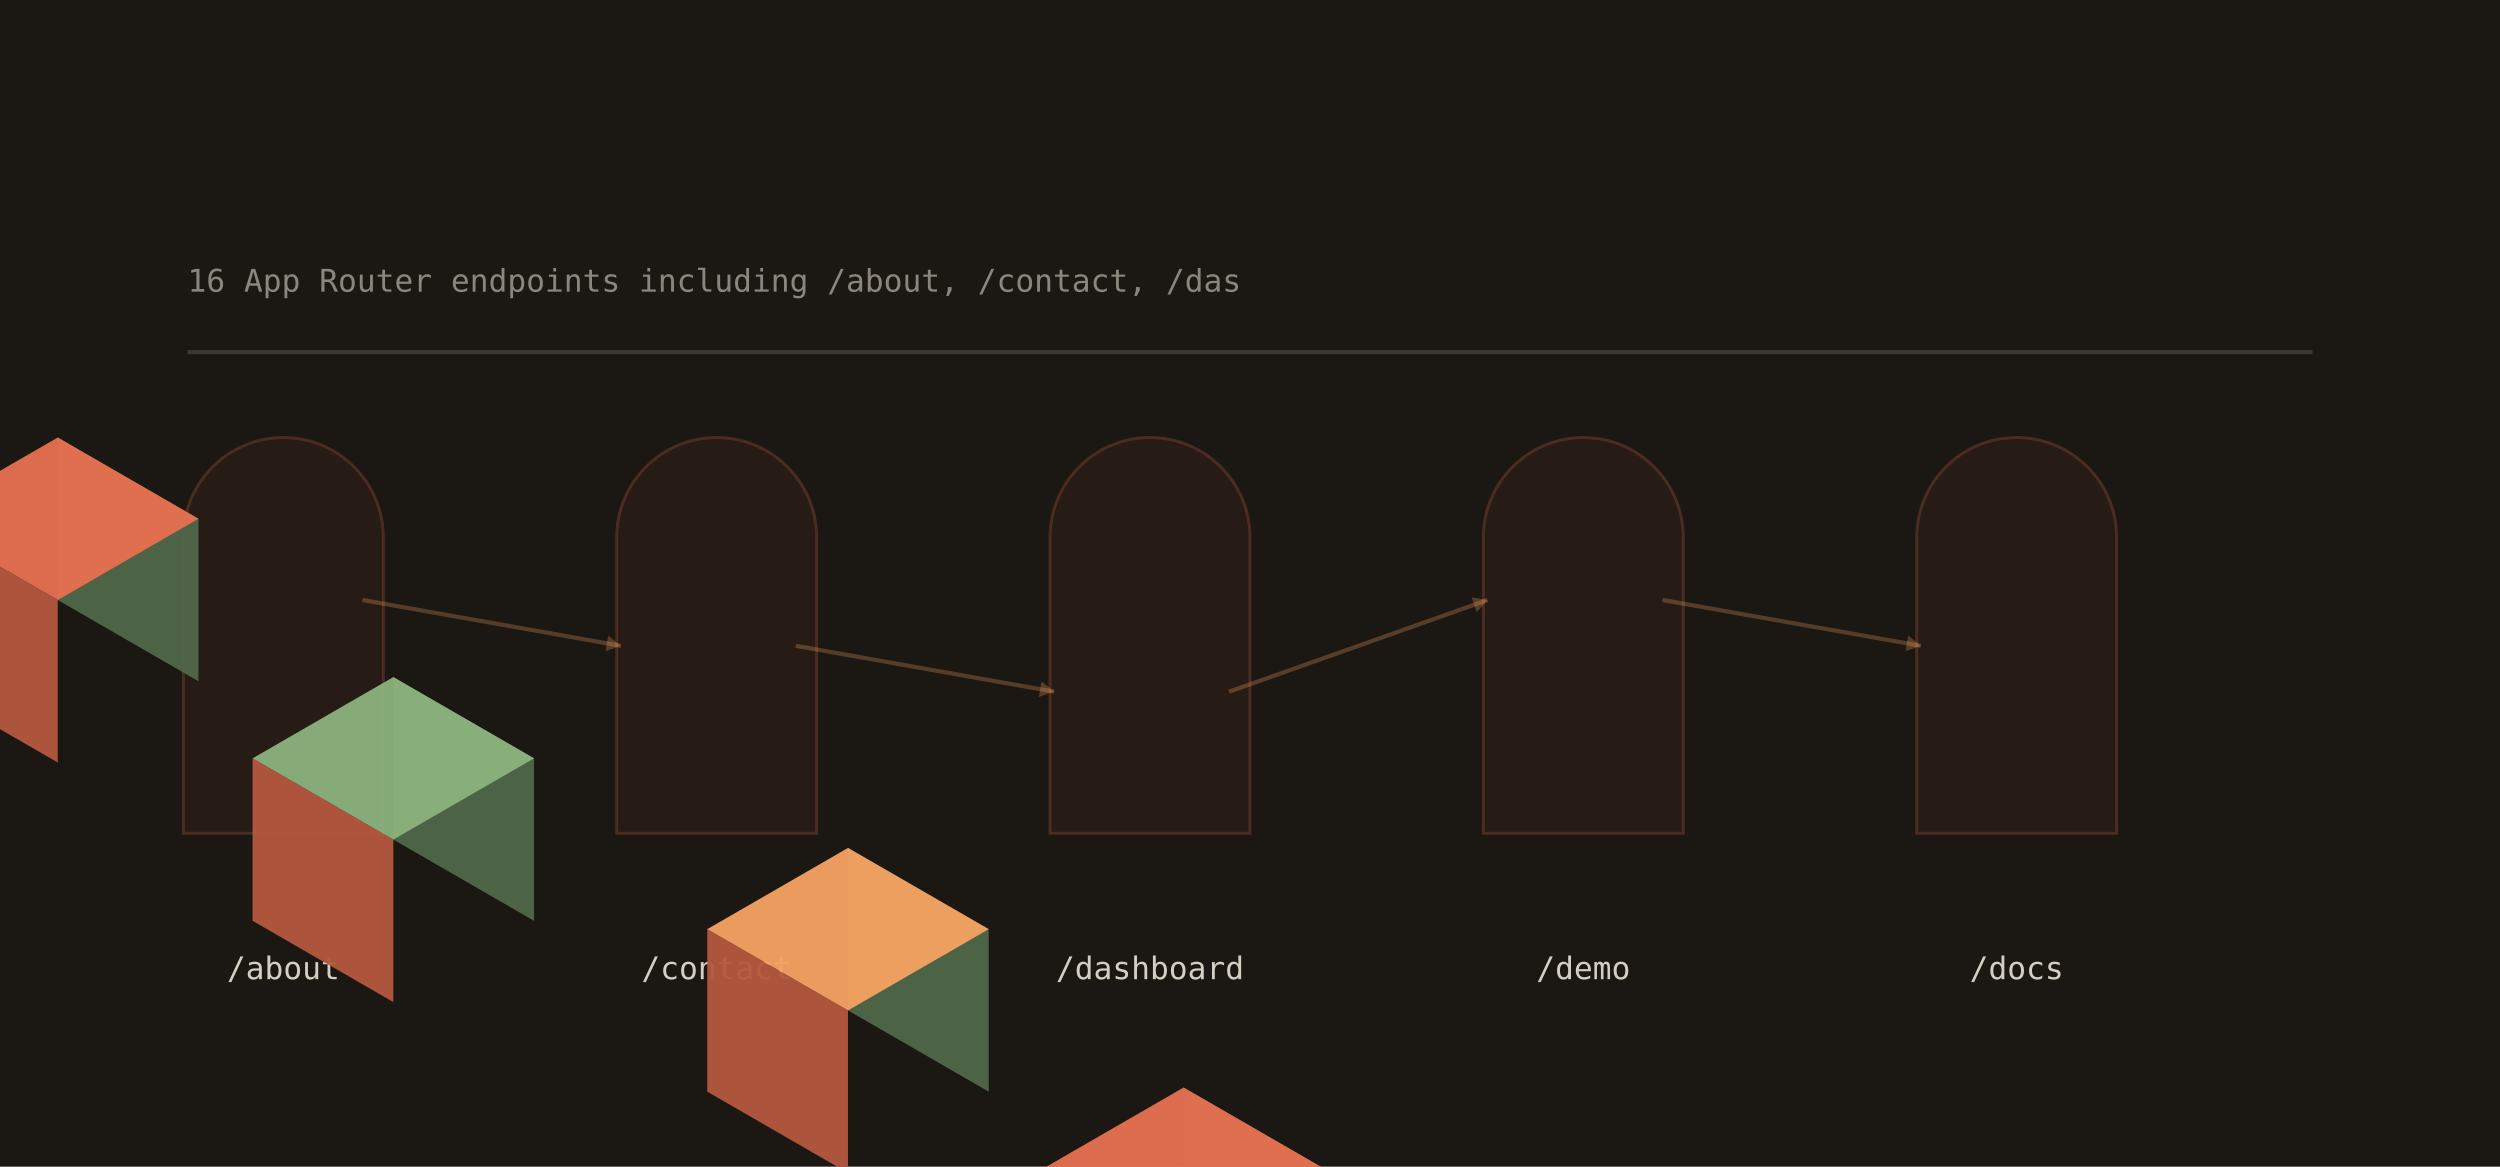
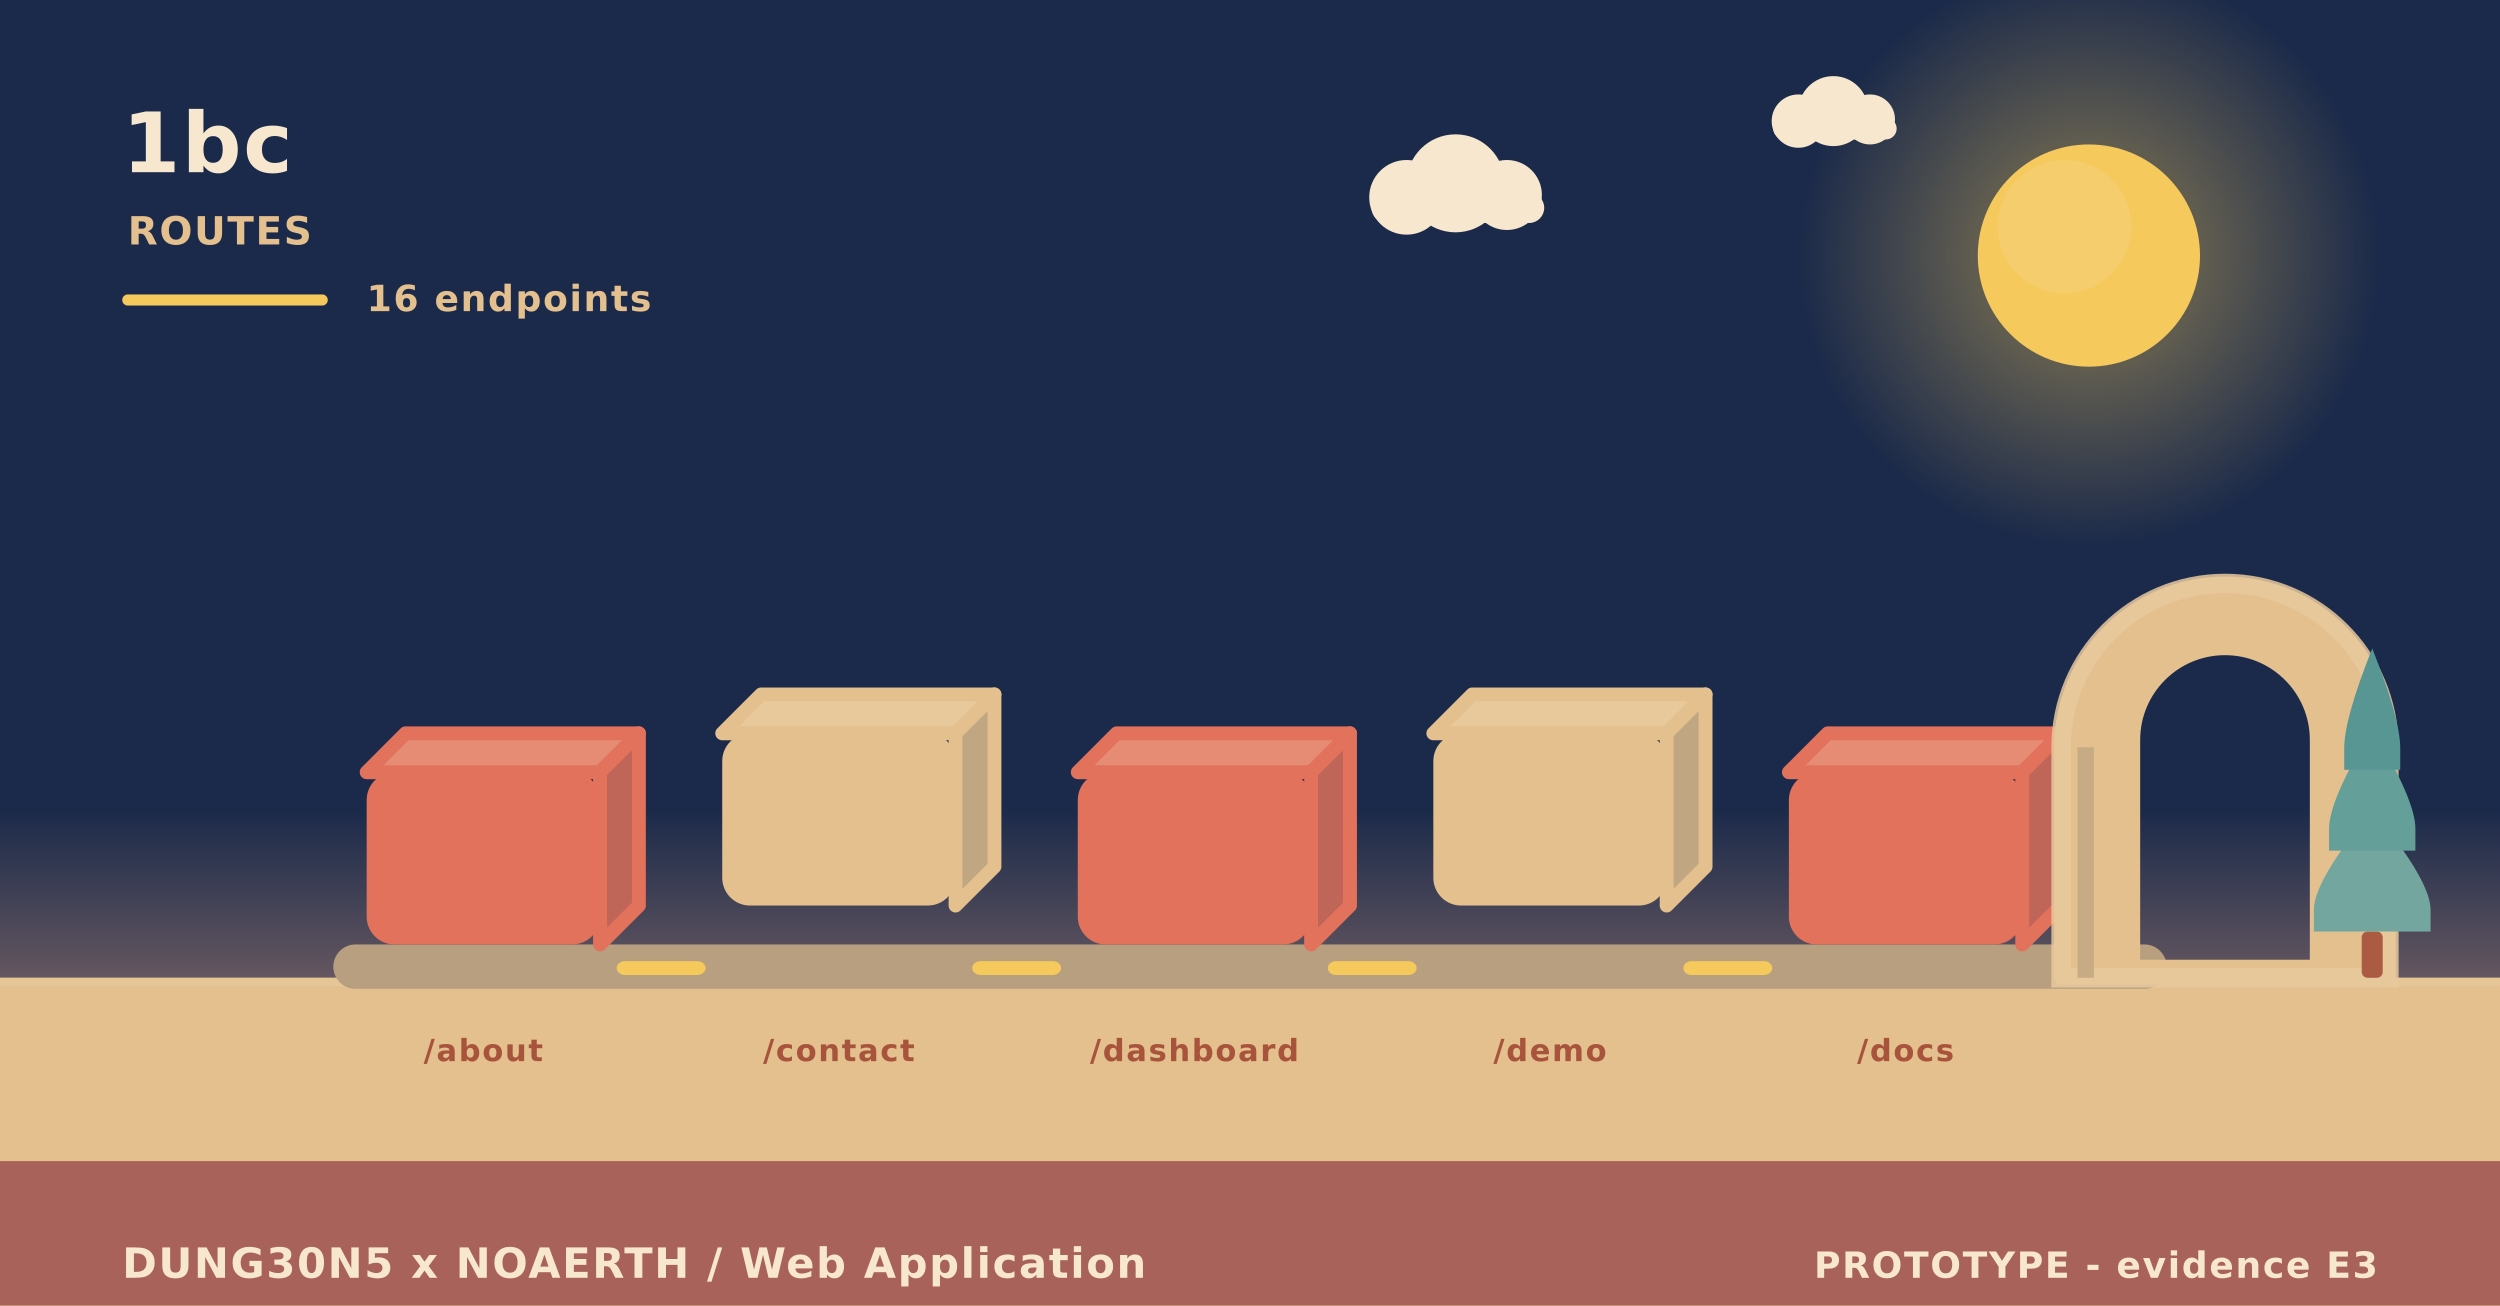
- <svg xmlns="http://www.w3.org/2000/svg" viewBox="0 0 1200 560" width="1200" height="560" role="img" aria-label="1bc data flow">
-   <rect width="1200" height="560" fill="#1b1712" />
-   <defs>
-     <linearGradient id="gf" x1="0" y1="0" x2="1" y2="1">
-       <stop offset="0%" stop-color="#f4a261" />
-       <stop offset="100%" stop-color="#e76f51" />
-     </linearGradient>
-   </defs>
-   <path d="M88.00,400.00 L88.00,258.00 A48.00,48.00 0 0 1 184.00,258.00 L184.00,400.00 Z" fill="rgba(231,111,81,0.100)" opacity="0.55" stroke="rgba(231,111,81,0.400)" stroke-width="1.4" />
-   <polygon points="-133.37,173.00 -65.82,212.00 -65.82,134.00 -133.37,95.00" fill="#506748" opacity="0.95" />
-   <polygon points="-200.92,212.00 -133.37,251.00 -133.37,173.00 -200.92,134.00" fill="#b4573f" opacity="0.95" />
-   <polygon points="-133.37,95.00 -65.82,134.00 -133.37,173.00 -200.92,134.00" fill="#f4a261" opacity="0.95" />
-   <text x="136" y="470" font-family="ui-monospace,Menlo,monospace" font-size="15" fill="rgba(253,246,233,0.820)" text-anchor="middle">/about</text>
-   <path d="M296.00,400.00 L296.00,258.00 A48.00,48.00 0 0 1 392.00,258.00 L392.00,400.00 Z" fill="rgba(231,111,81,0.100)" opacity="0.55" stroke="rgba(231,111,81,0.400)" stroke-width="1.4" />
-   <polygon points="27.71,288.00 95.26,327.00 95.26,249.00 27.71,210.00" fill="#506748" opacity="0.95" />
-   <polygon points="-39.84,327.00 27.71,366.00 27.71,288.00 -39.84,249.00" fill="#b4573f" opacity="0.95" />
-   <polygon points="27.71,210.00 95.26,249.00 27.71,288.00 -39.84,249.00" fill="#e76f51" opacity="0.95" />
-   <text x="344" y="470" font-family="ui-monospace,Menlo,monospace" font-size="15" fill="rgba(253,246,233,0.820)" text-anchor="middle">/contact</text>
-   <line x1="174.00" y1="288.00" x2="298.00" y2="310.00" stroke="rgba(244,162,97,0.500)" stroke-width="2.00" opacity="0.55" />
-   <polygon points="298.00,310.00 291.97,305.07 290.64,312.55" fill="rgba(244,162,97,0.500)" opacity="0.55" />
-   <path d="M504.00,400.00 L504.00,258.00 A48.00,48.00 0 0 1 600.00,258.00 L600.00,400.00 Z" fill="rgba(231,111,81,0.100)" opacity="0.55" stroke="rgba(231,111,81,0.400)" stroke-width="1.4" />
-   <polygon points="188.79,403.00 256.34,442.00 256.34,364.00 188.79,325.00" fill="#506748" opacity="0.95" />
-   <polygon points="121.24,442.00 188.79,481.00 188.79,403.00 121.24,364.00" fill="#b4573f" opacity="0.95" />
-   <polygon points="188.79,325.00 256.34,364.00 188.79,403.00 121.24,364.00" fill="#8ab17d" opacity="0.95" />
-   <text x="552" y="470" font-family="ui-monospace,Menlo,monospace" font-size="15" fill="rgba(253,246,233,0.820)" text-anchor="middle">/dashboard</text>
-   <line x1="382.00" y1="310.00" x2="506.00" y2="332.00" stroke="rgba(244,162,97,0.500)" stroke-width="2.00" opacity="0.55" />
-   <polygon points="506.00,332.00 499.97,327.07 498.64,334.55" fill="rgba(244,162,97,0.500)" opacity="0.55" />
-   <path d="M712.00,400.00 L712.00,258.00 A48.00,48.00 0 0 1 808.00,258.00 L808.00,400.00 Z" fill="rgba(231,111,81,0.100)" opacity="0.55" stroke="rgba(231,111,81,0.400)" stroke-width="1.4" />
-   <polygon points="407.03,485.00 474.58,524.00 474.58,446.00 407.03,407.00" fill="#506748" opacity="0.95" />
-   <polygon points="339.48,524.00 407.03,563.00 407.03,485.00 339.48,446.00" fill="#b4573f" opacity="0.95" />
-   <polygon points="407.03,407.00 474.58,446.00 407.03,485.00 339.48,446.00" fill="#f4a261" opacity="0.95" />
-   <text x="760" y="470" font-family="ui-monospace,Menlo,monospace" font-size="15" fill="rgba(253,246,233,0.820)" text-anchor="middle">/demo</text>
-   <line x1="590.00" y1="332.00" x2="714.00" y2="288.00" stroke="rgba(244,162,97,0.500)" stroke-width="2.00" opacity="0.55" />
-   <polygon points="714.00,288.00 706.32,286.69 708.86,293.86" fill="rgba(244,162,97,0.500)" opacity="0.55" />
-   <path d="M920.00,400.00 L920.00,258.00 A48.00,48.00 0 0 1 1016.00,258.00 L1016.00,400.00 Z" fill="rgba(231,111,81,0.100)" opacity="0.55" stroke="rgba(231,111,81,0.400)" stroke-width="1.4" />
-   <polygon points="568.11,600.00 635.66,639.00 635.66,561.00 568.11,522.00" fill="#506748" opacity="0.95" />
-   <polygon points="500.56,639.00 568.11,678.00 568.11,600.00 500.56,561.00" fill="#b4573f" opacity="0.95" />
-   <polygon points="568.11,522.00 635.66,561.00 568.11,600.00 500.56,561.00" fill="#e76f51" opacity="0.95" />
-   <text x="968" y="470" font-family="ui-monospace,Menlo,monospace" font-size="15" fill="rgba(253,246,233,0.820)" text-anchor="middle">/docs</text>
-   <line x1="798.00" y1="288.00" x2="922.00" y2="310.00" stroke="rgba(244,162,97,0.500)" stroke-width="2.00" opacity="0.55" />
-   <polygon points="922.00,310.00 915.97,305.07 914.64,312.55" fill="rgba(244,162,97,0.500)" opacity="0.55" />
-   <rect x="90.00" y="168.00" width="1020.00" height="2.00" rx="0.00" fill="rgba(253,246,233,0.140)" opacity="1.00" />
-   <text x="90" y="140" font-family="ui-monospace,Menlo,monospace" font-size="15" fill="rgba(253,246,233,0.500)">16 App Router endpoints including /about, /contact, /das</text>
+ <svg xmlns="http://www.w3.org/2000/svg" width="900" height="470" viewBox="0 0 900 470" role="img" aria-label="1bc - how data moves">
+   <linearGradient id="skyd" x1="0" y1="0" x2="0" y2="1">
+     <stop offset="0" stop-color="#1b2a4a" />
+     <stop offset="0.62" stop-color="#1b2a4a" />
+     <stop offset="1" stop-color="#f3ad8a" />
+   </linearGradient>
+   <rect width="900" height="470" fill="url(#skyd)" />
+   <radialGradient id="sund">
+     <stop offset="0.35" stop-color="#f5c95c" stop-opacity="0.34" />
+     <stop offset="1" stop-color="#f5c95c" stop-opacity="0" />
+   </radialGradient>
+   <circle cx="752" cy="92" r="104" fill="url(#sund)" />
+   <circle cx="752" cy="92" r="40" fill="#f5c95c" />
+   <circle cx="743.2" cy="81.6" r="24" fill="#f5d27e" opacity="0.5" />
+   <g>
+     <circle cx="524" cy="66" r="17.64" fill="#f6e7ce" />
+     <circle cx="506.36" cy="71.04" r="13.44" fill="#f6e7ce" />
+     <circle cx="542.48" cy="70.2" r="12.6" fill="#f6e7ce" />
+     <rect x="493.76" y="69.36" width="62.16" height="10.92" rx="5.46" fill="#f6e7ce" />
+   </g>
+   <g>
+     <circle cx="660" cy="40" r="12.6" fill="#f6e7ce" />
+     <circle cx="647.4" cy="43.6" r="9.6" fill="#f6e7ce" />
+     <circle cx="673.2" cy="43" r="9" fill="#f6e7ce" />
+     <rect x="638.4" y="42.4" width="44.4" height="7.8" rx="3.9" fill="#f6e7ce" />
+   </g>
+   <rect x="0" y="352" width="900" height="118" fill="#e3c08d" />
+   <rect x="0" y="352" width="900" height="3" fill="#e6c596" />
+   <text x="44" y="62" font-family="Verdana,DejaVu Sans,sans-serif" font-size="30" font-weight="700" letter-spacing="0.6" fill="#f6e7ce" text-anchor="start">1bc</text>
+   <text x="46" y="88" font-family="Verdana,DejaVu Sans,sans-serif" font-size="14" font-weight="700" letter-spacing="0.6" fill="#e3c08d" text-anchor="start">ROUTES</text>
+   <rect x="44" y="106" width="74" height="4" rx="2" fill="#f5c95c" />
+   <text x="132" y="112" font-family="Verdana,DejaVu Sans,sans-serif" font-size="13" font-weight="700" letter-spacing="0.6" fill="#e3c08d" text-anchor="start">16 endpoints</text>
+   <rect x="120" y="340" width="660" height="16" rx="8" fill="#b79f80" />
+   <path d="M132,278 L216,278 L230,264 L146,264 Z" fill="#e68c74" stroke="#e2725b" stroke-width="5" stroke-linejoin="round" />
+   <path d="M216,278 L230,264 L230,326 L216,340 Z" fill="#c06658" stroke="#e2725b" stroke-width="5" stroke-linejoin="round" />
+   <rect x="132" y="278" width="84" height="62" rx="10" fill="#e2725b" />
+   <text x="174" y="382" font-family="Verdana,DejaVu Sans,sans-serif" font-size="11" font-weight="700" letter-spacing="0.6" fill="#a8543c" text-anchor="middle">/about</text>
+   <path d="M260,264 L344,264 L358,250 L274,250 Z" fill="#e7c99b" stroke="#e3c08d" stroke-width="5" stroke-linejoin="round" />
+   <path d="M344,264 L358,250 L358,312 L344,326 Z" fill="#c1a682" stroke="#e3c08d" stroke-width="5" stroke-linejoin="round" />
+   <rect x="260" y="264" width="84" height="62" rx="10" fill="#e3c08d" />
+   <text x="302" y="382" font-family="Verdana,DejaVu Sans,sans-serif" font-size="11" font-weight="700" letter-spacing="0.6" fill="#a8543c" text-anchor="middle">/contact</text>
+   <rect x="222" y="346" width="32" height="5" rx="3" fill="#f5c95c" />
+   <path d="M388,278 L472,278 L486,264 L402,264 Z" fill="#e68c74" stroke="#e2725b" stroke-width="5" stroke-linejoin="round" />
+   <path d="M472,278 L486,264 L486,326 L472,340 Z" fill="#c06658" stroke="#e2725b" stroke-width="5" stroke-linejoin="round" />
+   <rect x="388" y="278" width="84" height="62" rx="10" fill="#e2725b" />
+   <text x="430" y="382" font-family="Verdana,DejaVu Sans,sans-serif" font-size="11" font-weight="700" letter-spacing="0.6" fill="#a8543c" text-anchor="middle">/dashboard</text>
+   <rect x="350" y="346" width="32" height="5" rx="3" fill="#f5c95c" />
+   <path d="M516,264 L600,264 L614,250 L530,250 Z" fill="#e7c99b" stroke="#e3c08d" stroke-width="5" stroke-linejoin="round" />
+   <path d="M600,264 L614,250 L614,312 L600,326 Z" fill="#c1a682" stroke="#e3c08d" stroke-width="5" stroke-linejoin="round" />
+   <rect x="516" y="264" width="84" height="62" rx="10" fill="#e3c08d" />
+   <text x="558" y="382" font-family="Verdana,DejaVu Sans,sans-serif" font-size="11" font-weight="700" letter-spacing="0.6" fill="#a8543c" text-anchor="middle">/demo</text>
+   <rect x="478" y="346" width="32" height="5" rx="3" fill="#f5c95c" />
+   <path d="M644,278 L728,278 L742,264 L658,264 Z" fill="#e68c74" stroke="#e2725b" stroke-width="5" stroke-linejoin="round" />
+   <path d="M728,278 L742,264 L742,326 L728,340 Z" fill="#c06658" stroke="#e2725b" stroke-width="5" stroke-linejoin="round" />
+   <rect x="644" y="278" width="84" height="62" rx="10" fill="#e2725b" />
+   <text x="686" y="382" font-family="Verdana,DejaVu Sans,sans-serif" font-size="11" font-weight="700" letter-spacing="0.6" fill="#a8543c" text-anchor="middle">/docs</text>
+   <rect x="606" y="346" width="32" height="5" rx="3" fill="#f5c95c" />
+   <path d="M742,352 L742,269.04 A59,59 0 0 1 860,269.04 L860,352 Z M767.96,348 L767.96,266.4 A33.04,33.04 0 0 1 834.04,266.4 L834.04,348 Z" fill="#e3c08d" fill-rule="evenodd" stroke="#e3c08d" stroke-width="5" stroke-linejoin="round" />
+   <path d="M742,352 L742,269.04 A59,59 0 0 1 860,269.04 L860,352 Z" fill="none" stroke="#e8c99d" stroke-width="7" stroke-linecap="round" opacity="0.85" />
+   <rect x="747.9" y="269.04" width="5.9" height="82.96" fill="#c7ab84" />
+   <rect x="850.22" y="335.36" width="7.56" height="16.64" rx="2.1" fill="#ac5b43" />
+   <path d="M854,291.68 Q833,317.01 833,327.5 Q833,335.36 833,335.36 L875,335.36 Q875,335.36 875,327.5 Q875,317.01 854,291.68 Z" fill="#74a6a0" />
+   <path d="M854,262.56 Q838.46,287.89 838.46,298.38 Q838.46,306.24 838.46,306.24 L869.54,306.24 Q869.54,306.24 869.54,298.38 Q869.54,287.89 854,262.56 Z" fill="#649f9a" />
+   <path d="M854,233.44 Q843.92,258.77 843.92,269.26 Q843.92,277.12 843.92,277.12 L864.08,277.12 Q864.08,277.12 864.08,269.26 Q864.08,258.77 854,233.44 Z" fill="#589694" />
+   <rect x="0" y="418" width="900" height="52" rx="0" fill="#a65c56" opacity="0.94" />
+   <text x="44" y="460" font-family="Verdana,DejaVu Sans,sans-serif" font-size="15" font-weight="700" letter-spacing="0.6" fill="#f6e7ce" text-anchor="start">DUNG30N5 x NOAERTH  /  Web Application</text>
+   <text x="856" y="460" font-family="Verdana,DejaVu Sans,sans-serif" font-size="13" font-weight="700" letter-spacing="0.6" fill="#f6e7ce" text-anchor="end">PROTOTYPE  -  evidence E3</text>
</svg>
